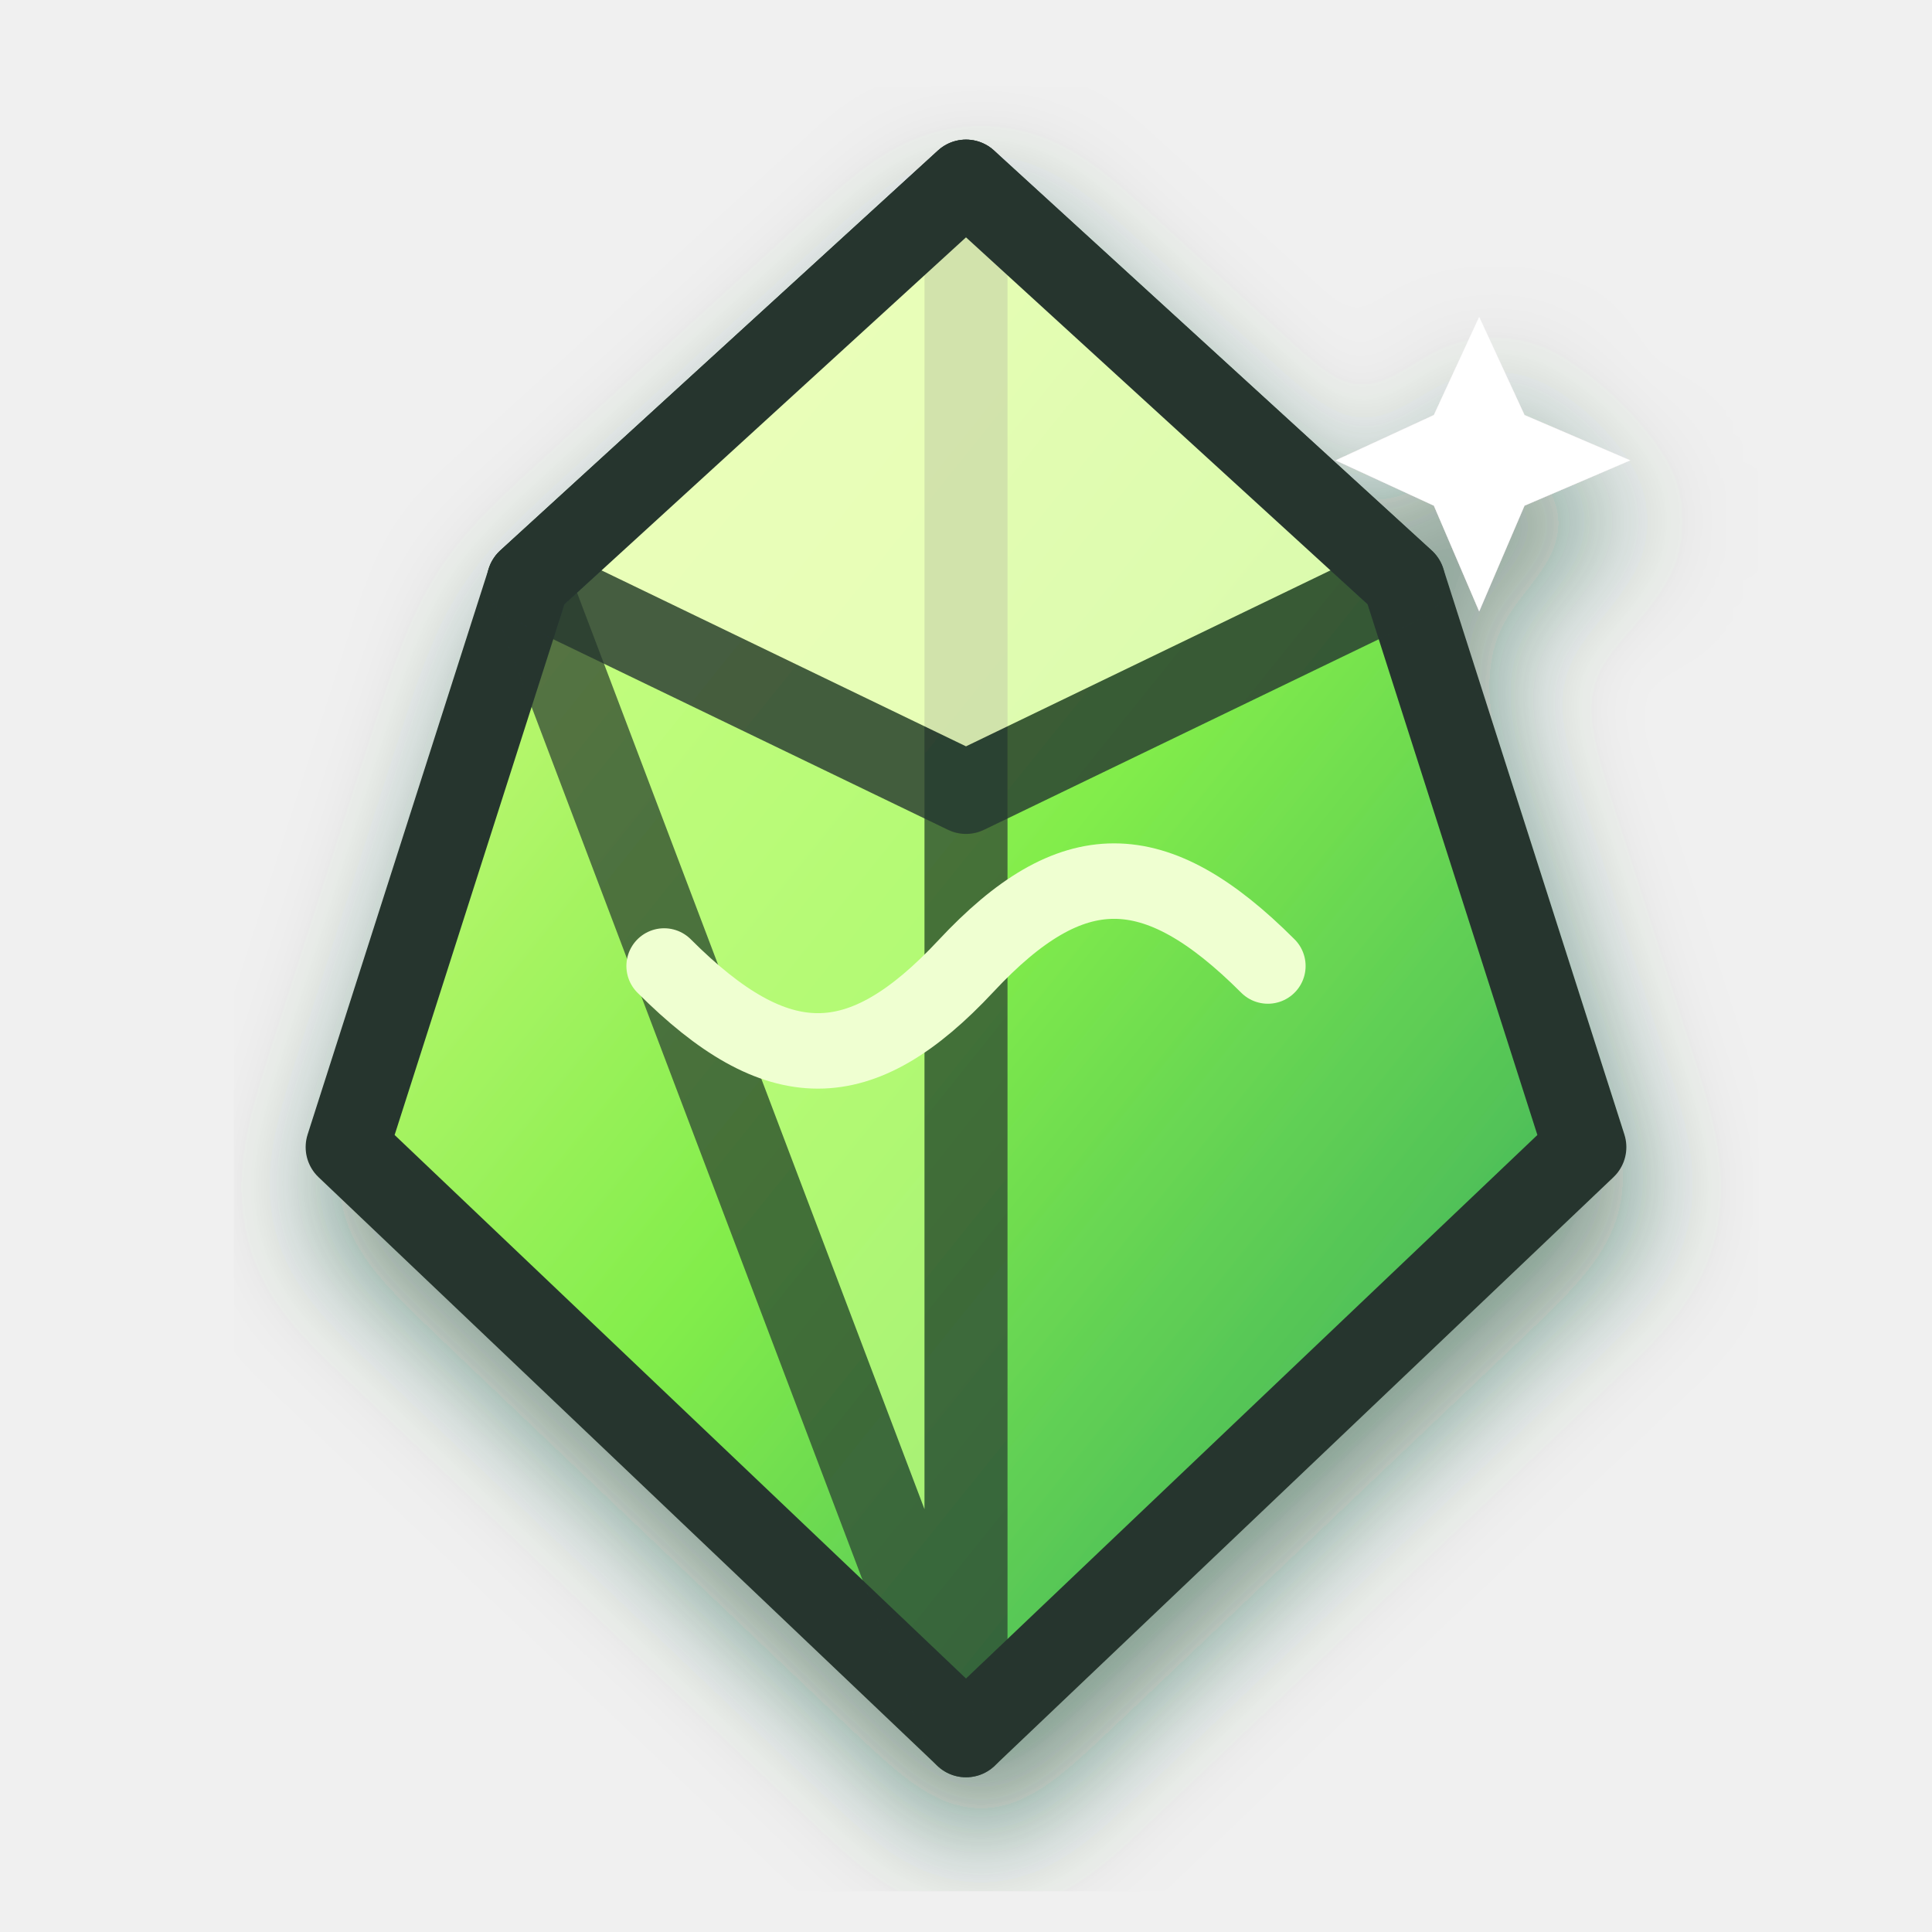
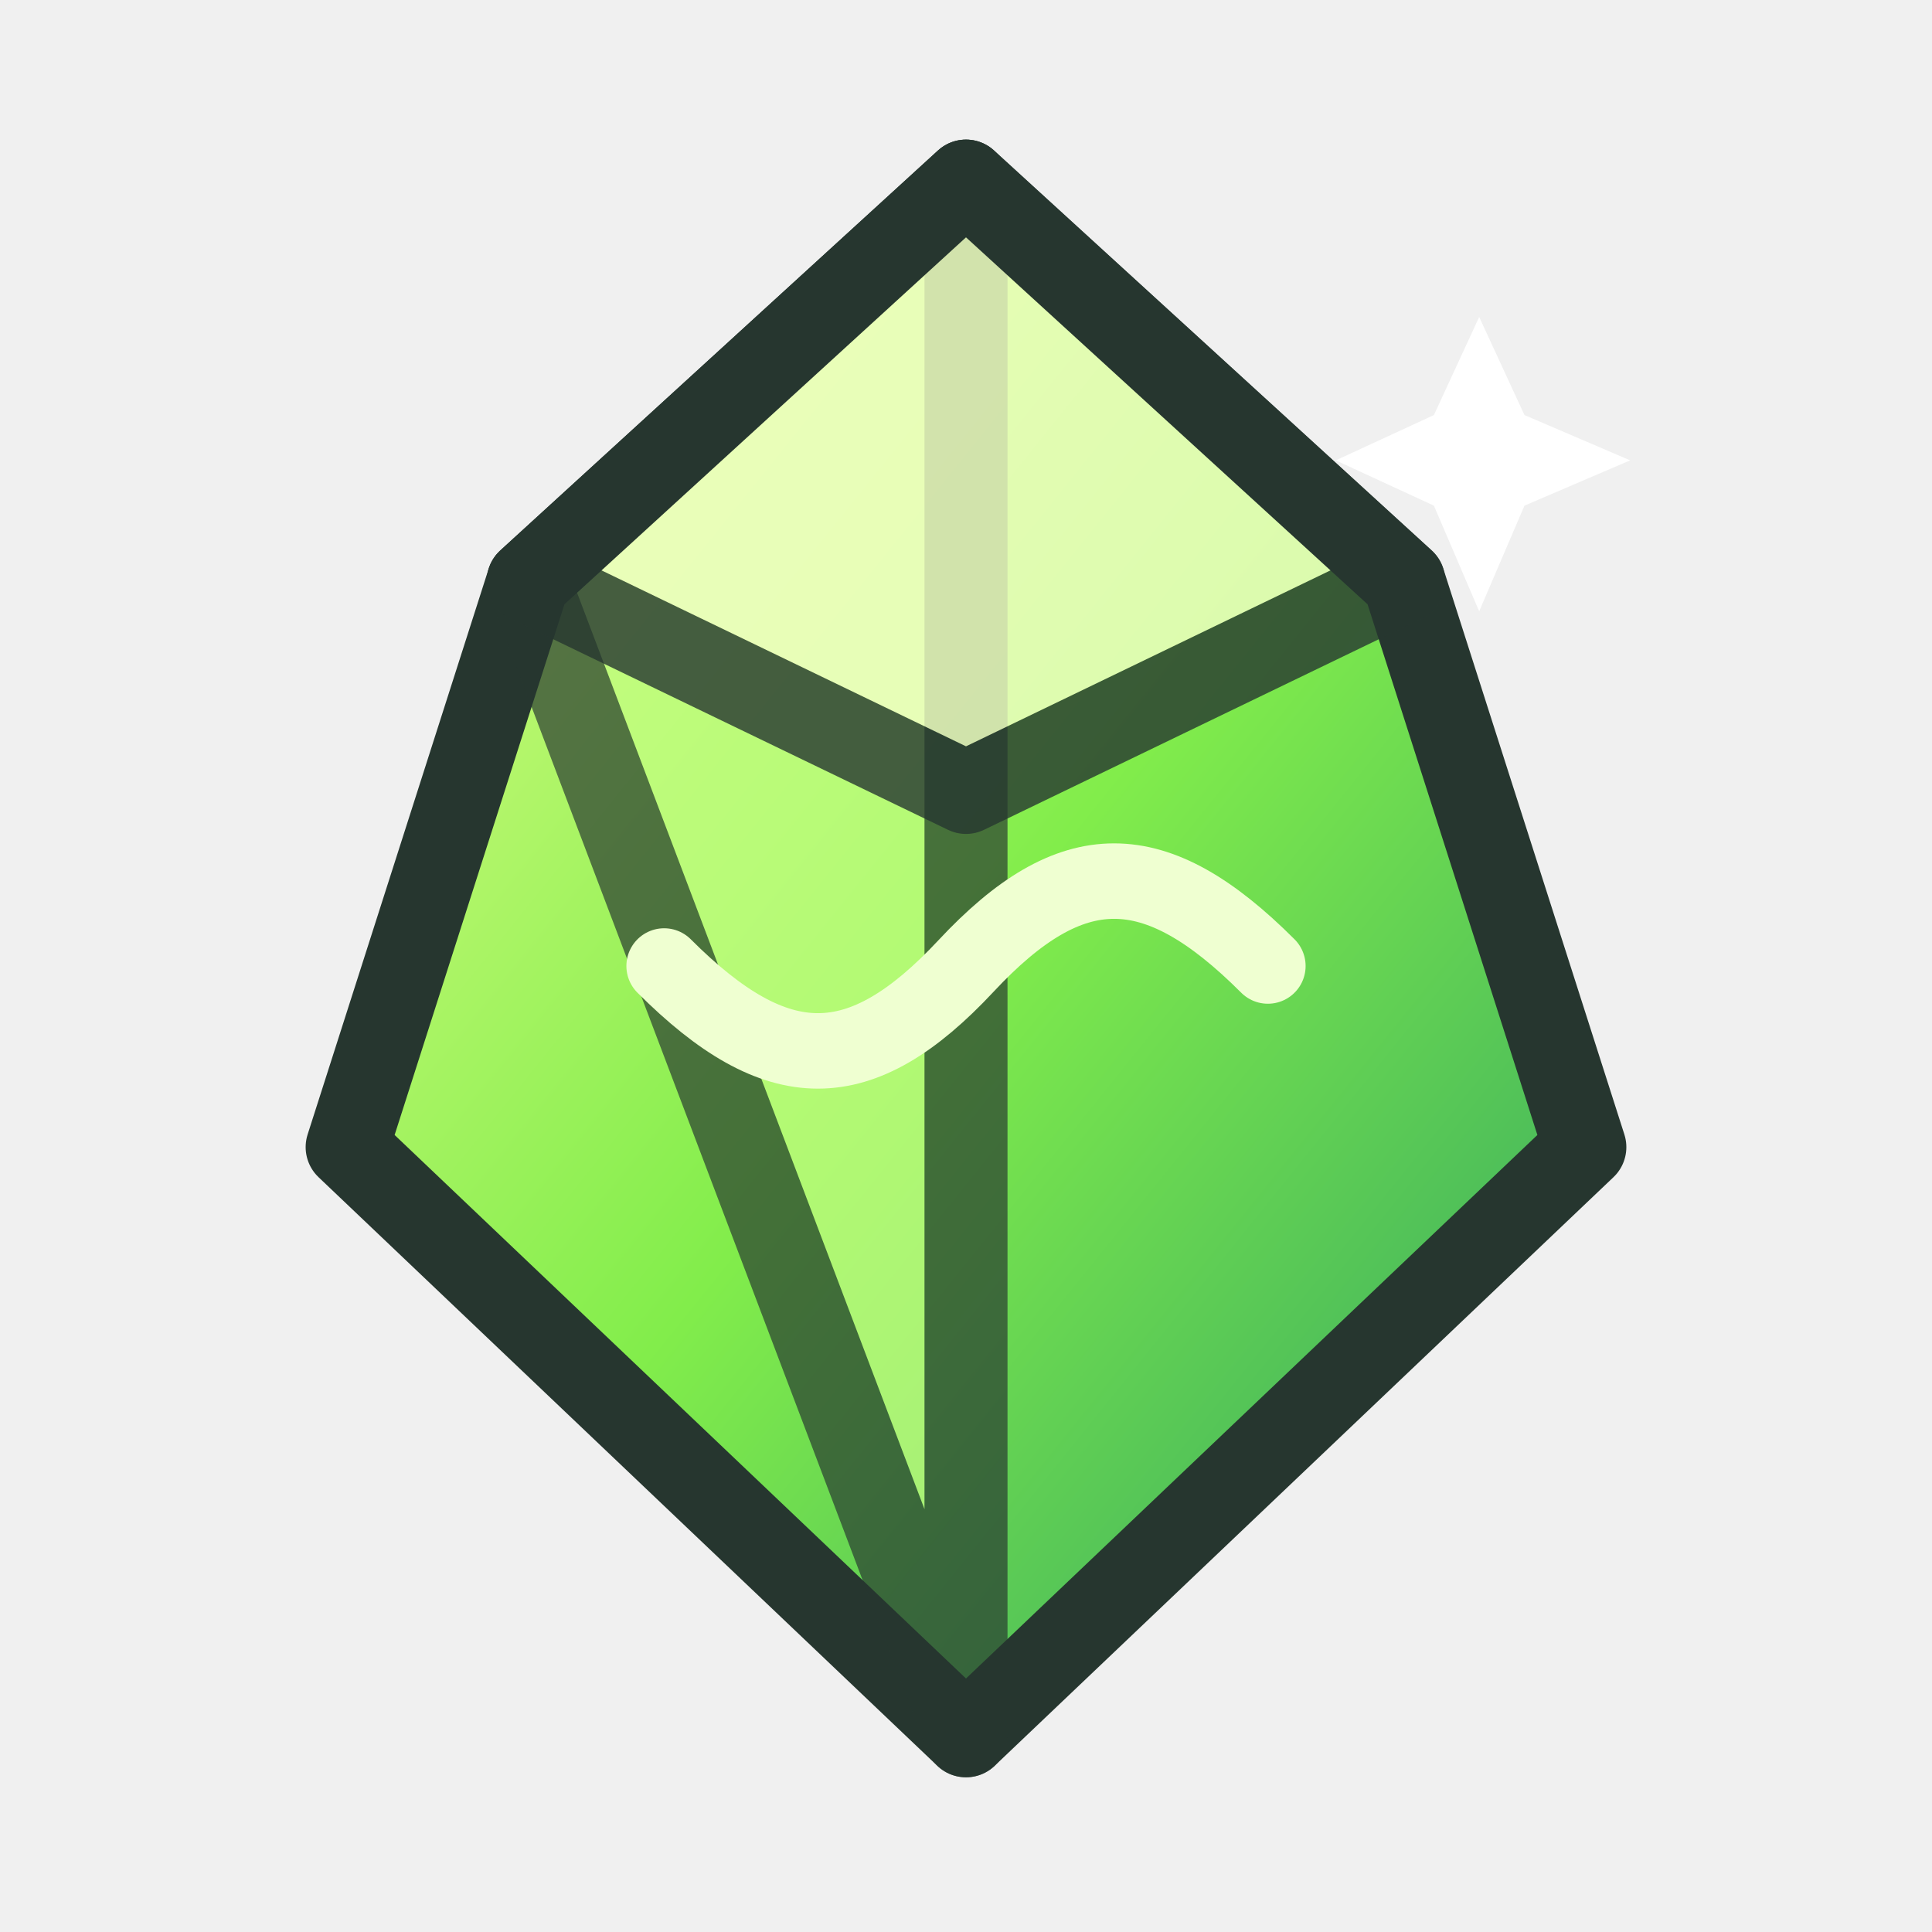
- <svg xmlns="http://www.w3.org/2000/svg" viewBox="0 0 256 256">
+ <svg xmlns="http://www.w3.org/2000/svg" width="256" height="256" viewBox="0 0 256 256">
  <defs>
    <linearGradient id="g" x1="0" y1="0" x2="1" y2="1">
      <stop stop-color="#e5ff8a" />
      <stop offset=".5" stop-color="#82ed4b" />
      <stop offset="1" stop-color="#2a9f63" />
    </linearGradient>
    <filter id="s">
      <feDropShadow dy="8" stdDeviation="8" flood-color="#154b32" flood-opacity=".55" />
    </filter>
  </defs>
-   <g filter="url(#s)" stroke="#26362f" stroke-width="11" stroke-linejoin="round">
+   <g stroke="#26362f" stroke-width="11" stroke-linejoin="round">
    <path fill="url(#g)" d="M128 24l58 53 24 75-82 78-82-78 24-75z" />
    <path fill="#c8ff86" d="M128 24v206L70 77z" opacity=".68" />
    <path fill="#f3ffc7" d="M128 24l58 53-58 28-58-28z" opacity=".8" />
    <path d="M88 128c15 15 26 15 40 0s25-15 40 0" fill="none" stroke="#efffd1" stroke-width="10" stroke-linecap="round" />
    <path fill="#fff" stroke="none" d="M196 42l6 13 14 6-14 6-6 14-6-14-13-6 13-6z" />
  </g>
</svg>
